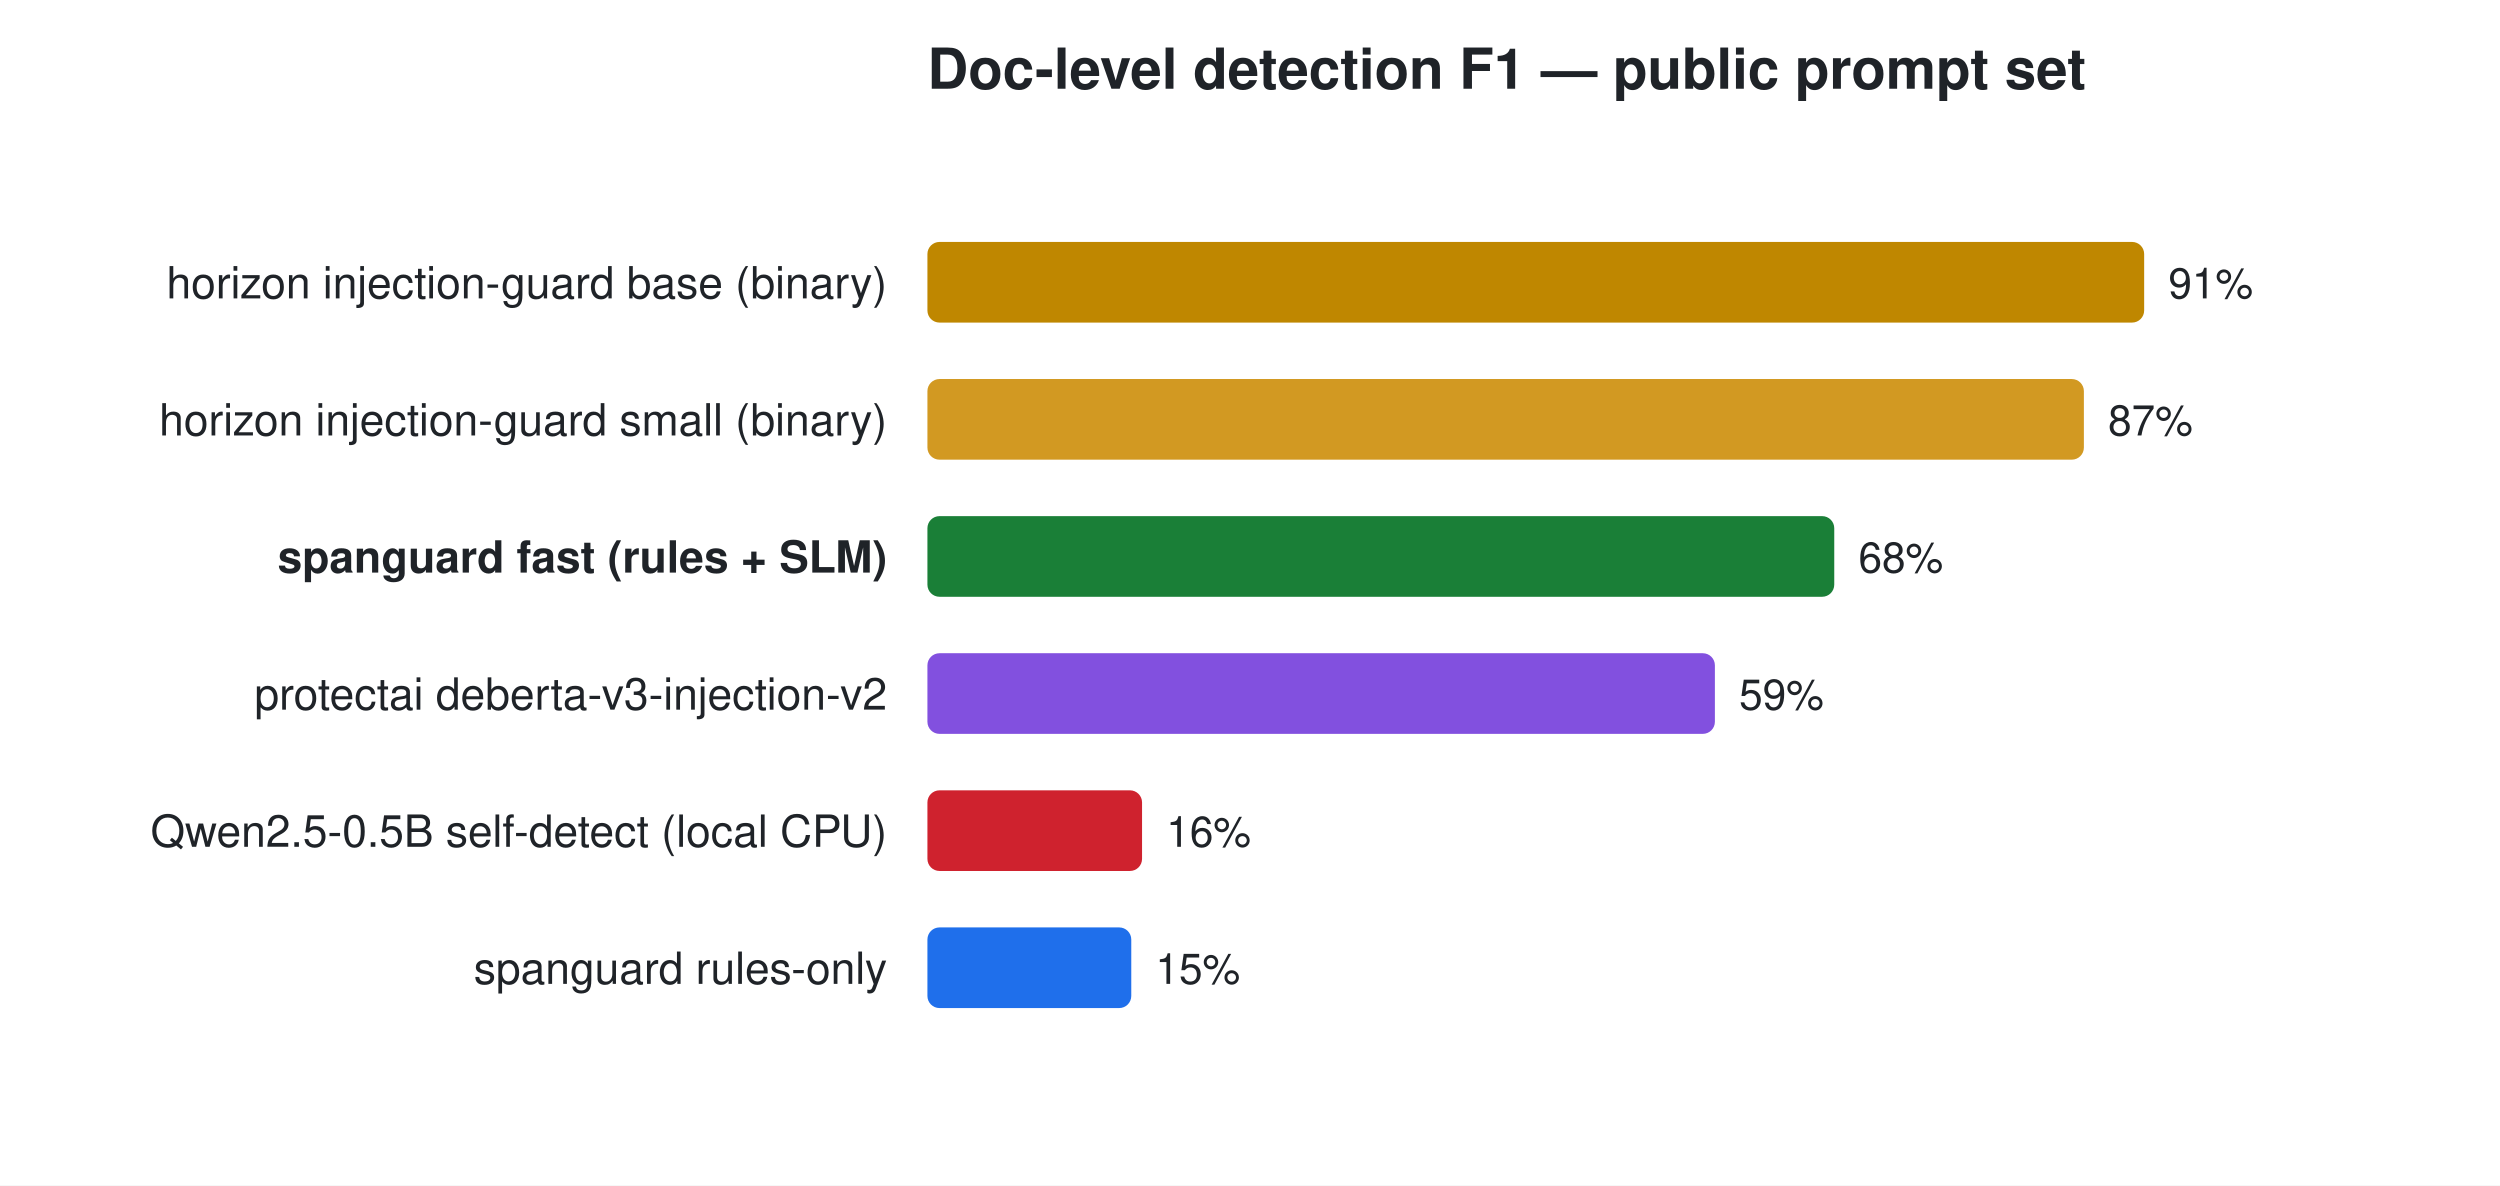
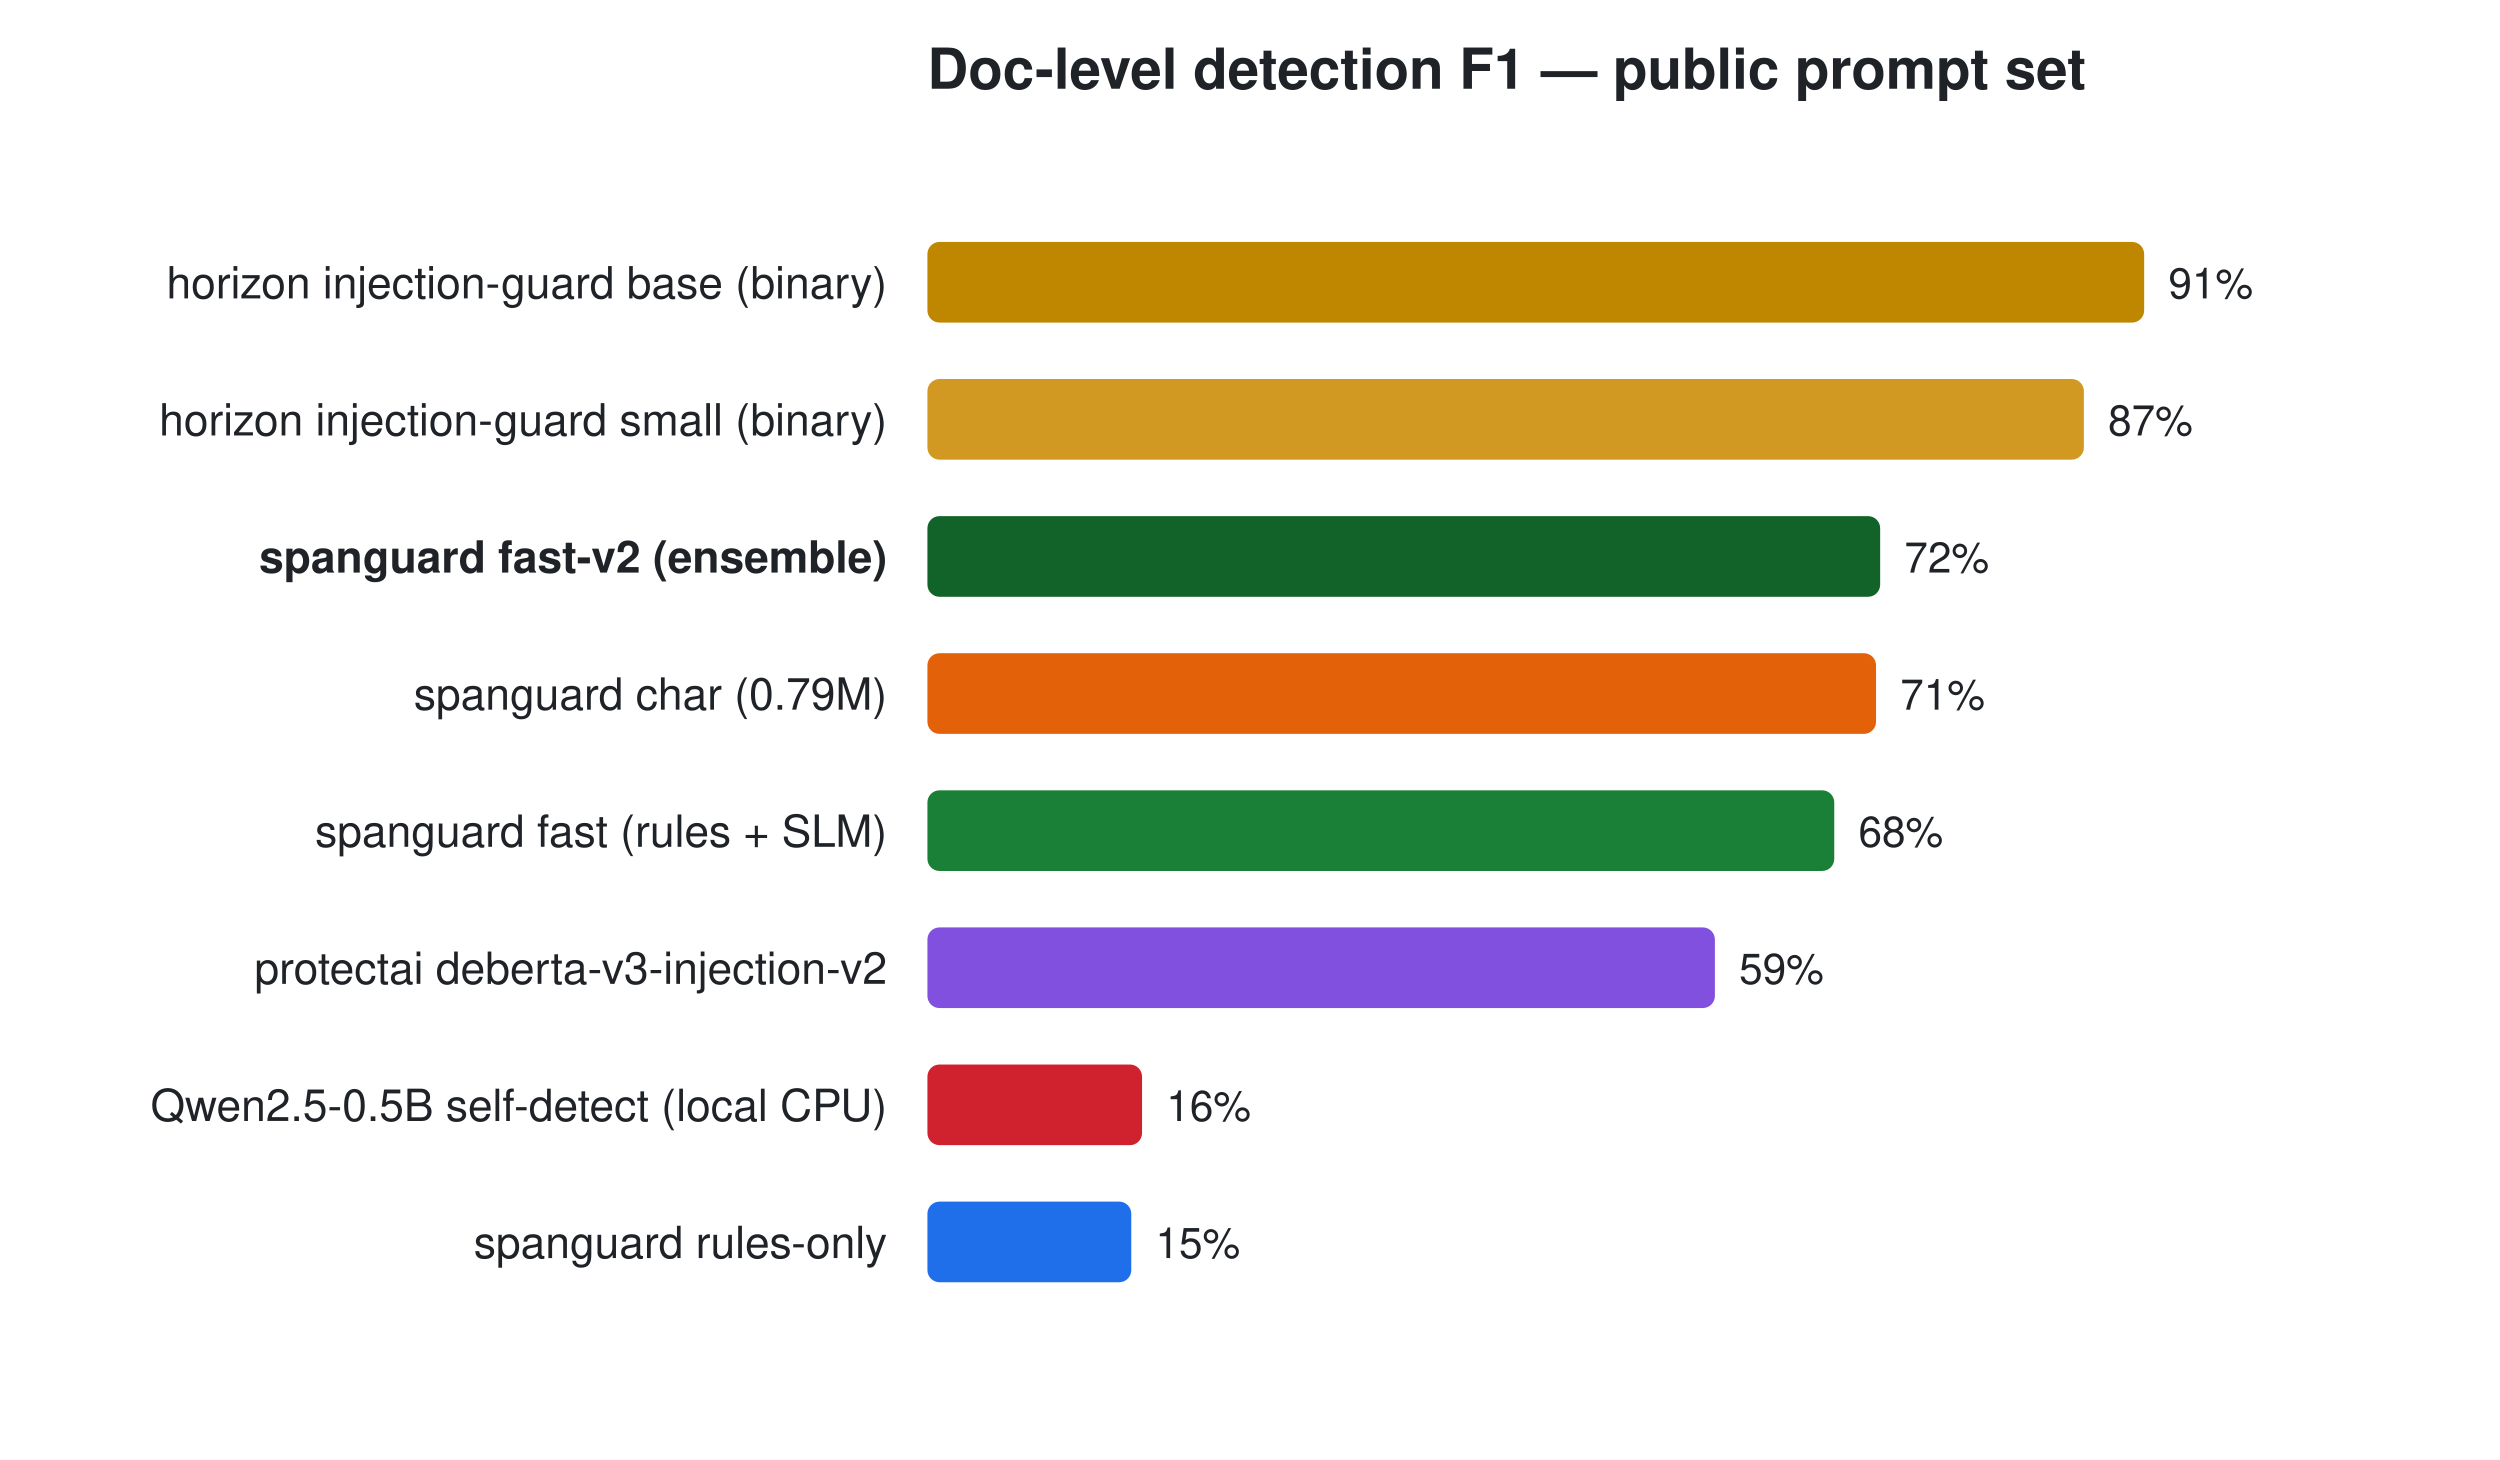
- <svg xmlns="http://www.w3.org/2000/svg" width="620" height="294" viewBox="0 0 620 294" font-family="ui-sans-serif,system-ui,'Segoe UI',Helvetica,Arial,sans-serif">
-   <rect width="620" height="294" fill="#ffffff" />
+ <svg xmlns="http://www.w3.org/2000/svg" width="620" height="362" viewBox="0 0 620 362" font-family="ui-sans-serif,system-ui,'Segoe UI',Helvetica,Arial,sans-serif">
+   <rect width="620" height="362" fill="#ffffff" />
  <text x="230" y="22" font-size="14" fill="#1f2328" text-anchor="start" font-weight="600" font-family="ui-sans-serif,system-ui,'Segoe UI',Helvetica,Arial,sans-serif" opacity="1.0">Doc-level detection F1 — public prompt set</text>
  <text x="220" y="74" font-size="11" fill="#1f2328" text-anchor="end" font-weight="normal" font-family="ui-sans-serif,system-ui,'Segoe UI',Helvetica,Arial,sans-serif" opacity="1.0">horizon injection-guard base (binary)</text>
  <rect x="230" y="60" width="301.752" height="20" rx="3" fill="#bf8700" opacity="1.0" />
  <text x="537.752" y="74" font-size="10.5" fill="#1f2328" text-anchor="start" font-weight="normal" font-family="ui-sans-serif,system-ui,'Segoe UI',Helvetica,Arial,sans-serif" opacity="1.0">91%</text>
  <text x="220" y="108" font-size="11" fill="#1f2328" text-anchor="end" font-weight="normal" font-family="ui-sans-serif,system-ui,'Segoe UI',Helvetica,Arial,sans-serif" opacity="1.0">horizon injection-guard small (binary)</text>
  <rect x="230" y="94" width="286.803" height="20" rx="3" fill="#d29922" opacity="1.0" />
  <text x="522.803" y="108" font-size="10.5" fill="#1f2328" text-anchor="start" font-weight="normal" font-family="ui-sans-serif,system-ui,'Segoe UI',Helvetica,Arial,sans-serif" opacity="1.0">87%</text>
-   <text x="220" y="142" font-size="11" fill="#1f2328" text-anchor="end" font-weight="600" font-family="ui-sans-serif,system-ui,'Segoe UI',Helvetica,Arial,sans-serif" opacity="1.0">spanguard fast (rules + SLM)</text>
-   <rect x="230" y="128" width="224.895" height="20" rx="3" fill="#1a7f37" opacity="1.0" />
-   <text x="460.895" y="142" font-size="10.5" fill="#1f2328" text-anchor="start" font-weight="normal" font-family="ui-sans-serif,system-ui,'Segoe UI',Helvetica,Arial,sans-serif" opacity="1.0">68%</text>
-   <text x="220" y="176" font-size="11" fill="#1f2328" text-anchor="end" font-weight="normal" font-family="ui-sans-serif,system-ui,'Segoe UI',Helvetica,Arial,sans-serif" opacity="1.0">protectai deberta-v3-injection-v2</text>
-   <rect x="230" y="162" width="195.294" height="20" rx="3" fill="#8250df" opacity="1.0" />
-   <text x="431.294" y="176" font-size="10.5" fill="#1f2328" text-anchor="start" font-weight="normal" font-family="ui-sans-serif,system-ui,'Segoe UI',Helvetica,Arial,sans-serif" opacity="1.0">59%</text>
-   <text x="220" y="210" font-size="11" fill="#1f2328" text-anchor="end" font-weight="normal" font-family="ui-sans-serif,system-ui,'Segoe UI',Helvetica,Arial,sans-serif" opacity="1.0">Qwen2.5-0.5B self-detect (local CPU)</text>
-   <rect x="230" y="196" width="53.229" height="20" rx="3" fill="#cf222e" opacity="1.0" />
-   <text x="289.229" y="210" font-size="10.5" fill="#1f2328" text-anchor="start" font-weight="normal" font-family="ui-sans-serif,system-ui,'Segoe UI',Helvetica,Arial,sans-serif" opacity="1.0">16%</text>
-   <text x="220" y="244" font-size="11" fill="#1f2328" text-anchor="end" font-weight="normal" font-family="ui-sans-serif,system-ui,'Segoe UI',Helvetica,Arial,sans-serif" opacity="1.0">spanguard rules-only</text>
-   <rect x="230" y="230" width="50.556" height="20" rx="3" fill="#1f6feb" opacity="1.0" />
-   <text x="286.556" y="244" font-size="10.5" fill="#1f2328" text-anchor="start" font-weight="normal" font-family="ui-sans-serif,system-ui,'Segoe UI',Helvetica,Arial,sans-serif" opacity="1.0">15%</text>
+   <text x="220" y="142" font-size="11" fill="#1f2328" text-anchor="end" font-weight="600" font-family="ui-sans-serif,system-ui,'Segoe UI',Helvetica,Arial,sans-serif" opacity="1.0">spanguard fast-v2 (ensemble)</text>
+   <rect x="230" y="128" width="236.28" height="20" rx="3" fill="#116329" opacity="1.0" />
+   <text x="472.28" y="142" font-size="10.5" fill="#1f2328" text-anchor="start" font-weight="normal" font-family="ui-sans-serif,system-ui,'Segoe UI',Helvetica,Arial,sans-serif" opacity="1.0">72%</text>
+   <text x="220" y="176" font-size="11" fill="#1f2328" text-anchor="end" font-weight="normal" font-family="ui-sans-serif,system-ui,'Segoe UI',Helvetica,Arial,sans-serif" opacity="1.0">spanguard char (0.79M)</text>
+   <rect x="230" y="162" width="235.257" height="20" rx="3" fill="#e36209" opacity="1.0" />
+   <text x="471.257" y="176" font-size="10.5" fill="#1f2328" text-anchor="start" font-weight="normal" font-family="ui-sans-serif,system-ui,'Segoe UI',Helvetica,Arial,sans-serif" opacity="1.0">71%</text>
+   <text x="220" y="210" font-size="11" fill="#1f2328" text-anchor="end" font-weight="normal" font-family="ui-sans-serif,system-ui,'Segoe UI',Helvetica,Arial,sans-serif" opacity="1.0">spanguard fast (rules + SLM)</text>
+   <rect x="230" y="196" width="224.895" height="20" rx="3" fill="#1a7f37" opacity="1.0" />
+   <text x="460.895" y="210" font-size="10.5" fill="#1f2328" text-anchor="start" font-weight="normal" font-family="ui-sans-serif,system-ui,'Segoe UI',Helvetica,Arial,sans-serif" opacity="1.0">68%</text>
+   <text x="220" y="244" font-size="11" fill="#1f2328" text-anchor="end" font-weight="normal" font-family="ui-sans-serif,system-ui,'Segoe UI',Helvetica,Arial,sans-serif" opacity="1.0">protectai deberta-v3-injection-v2</text>
+   <rect x="230" y="230" width="195.294" height="20" rx="3" fill="#8250df" opacity="1.0" />
+   <text x="431.294" y="244" font-size="10.5" fill="#1f2328" text-anchor="start" font-weight="normal" font-family="ui-sans-serif,system-ui,'Segoe UI',Helvetica,Arial,sans-serif" opacity="1.0">59%</text>
+   <text x="220" y="278" font-size="11" fill="#1f2328" text-anchor="end" font-weight="normal" font-family="ui-sans-serif,system-ui,'Segoe UI',Helvetica,Arial,sans-serif" opacity="1.0">Qwen2.5-0.5B self-detect (local CPU)</text>
+   <rect x="230" y="264" width="53.229" height="20" rx="3" fill="#cf222e" opacity="1.0" />
+   <text x="289.229" y="278" font-size="10.5" fill="#1f2328" text-anchor="start" font-weight="normal" font-family="ui-sans-serif,system-ui,'Segoe UI',Helvetica,Arial,sans-serif" opacity="1.0">16%</text>
+   <text x="220" y="312" font-size="11" fill="#1f2328" text-anchor="end" font-weight="normal" font-family="ui-sans-serif,system-ui,'Segoe UI',Helvetica,Arial,sans-serif" opacity="1.0">spanguard rules-only</text>
+   <rect x="230" y="298" width="50.556" height="20" rx="3" fill="#1f6feb" opacity="1.0" />
+   <text x="286.556" y="312" font-size="10.5" fill="#1f2328" text-anchor="start" font-weight="normal" font-family="ui-sans-serif,system-ui,'Segoe UI',Helvetica,Arial,sans-serif" opacity="1.0">15%</text>
</svg>
